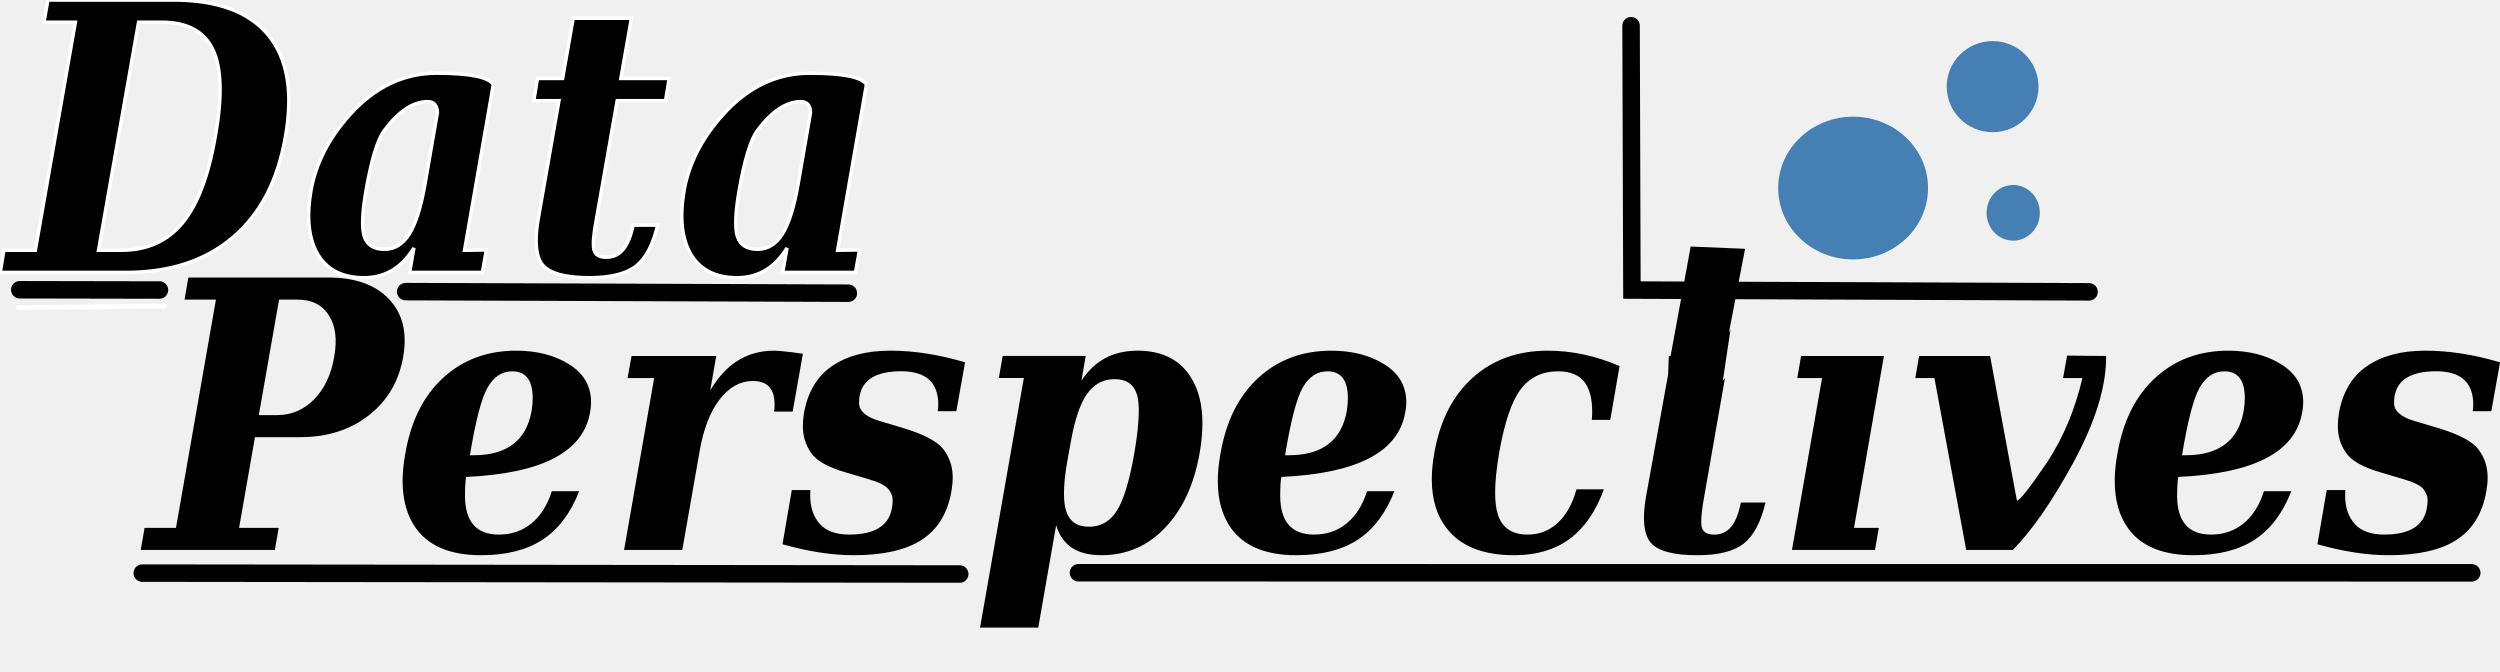
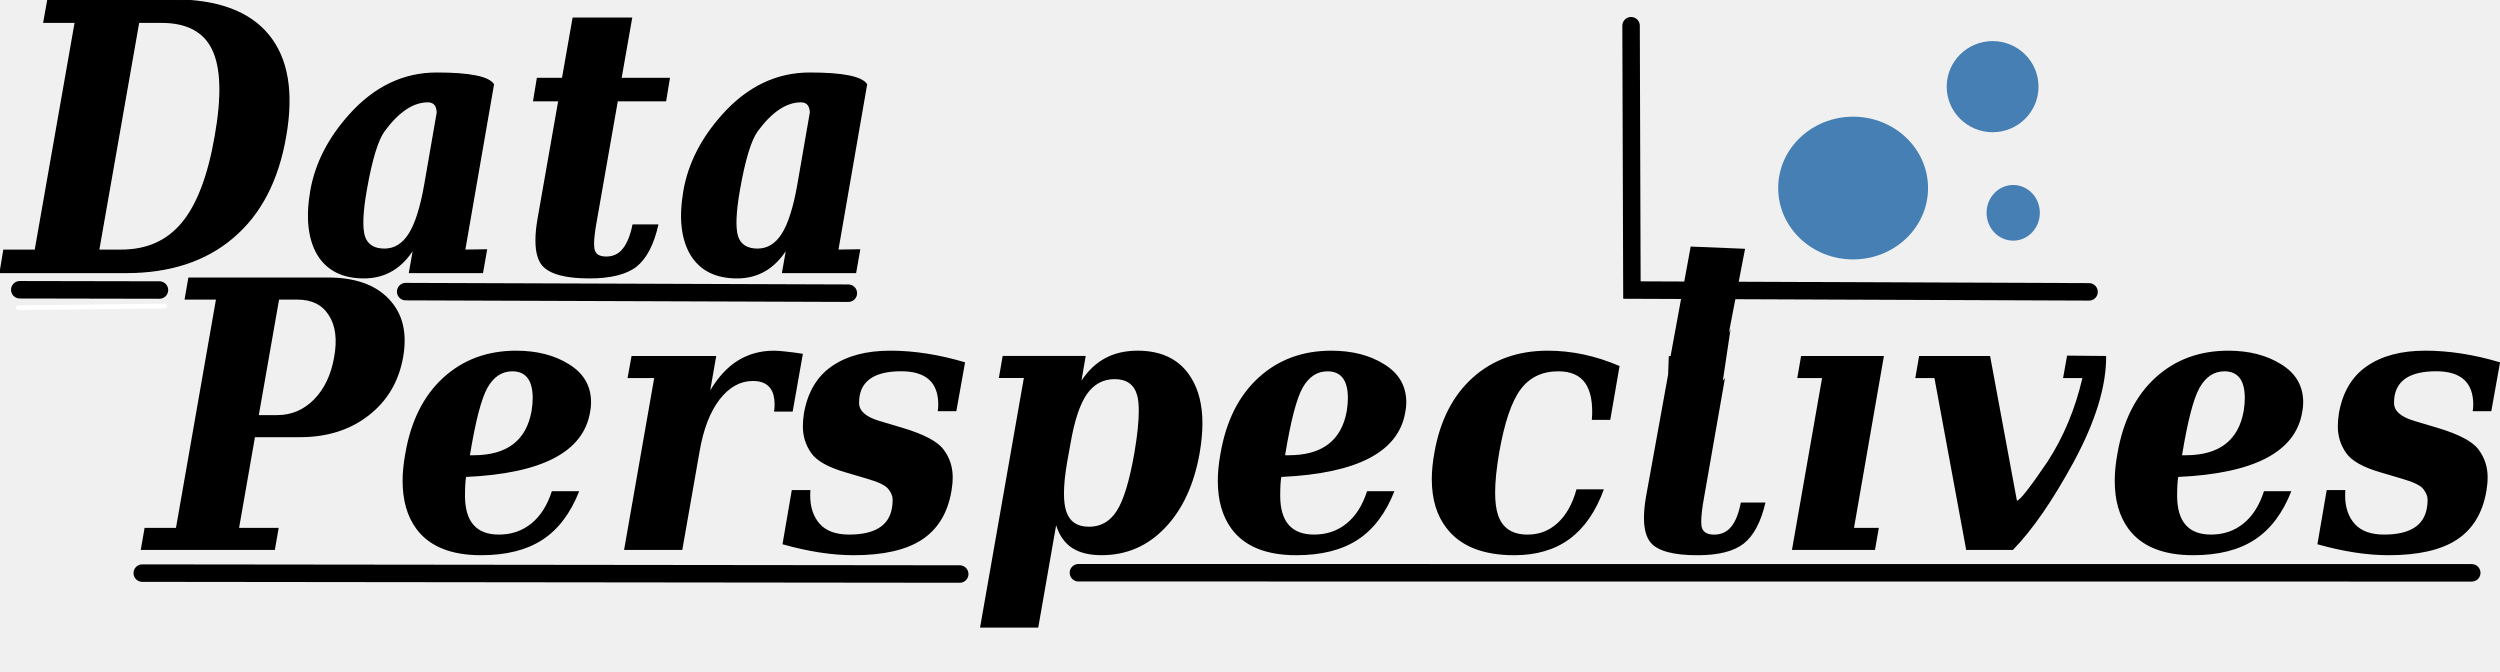
<svg xmlns="http://www.w3.org/2000/svg" width="118.015mm" height="31.676mm" viewBox="0 0 118.015 31.676" version="1.1" id="svg1">
  <defs id="defs1" />
  <g id="layer1" transform="translate(-43.95003,-116.7826)">
    <g id="g1" transform="rotate(90,102.9577,132.6206)">
-       <text xml:space="preserve" style="font-style:normal;font-variant:normal;font-weight:normal;font-stretch:normal;font-size:17.639px;font-family:'DejaVu Serif';-inkscape-font-specification:'DejaVu Serif';fill:#000000;stroke-width:0.165;fill-opacity:1;opacity:1;stroke-dasharray:none;stroke:#ffffff;stroke-opacity:1" x="-191.258" y="99.979" id="text4" transform="rotate(-90)">
-         <tspan id="tspan4" style="font-style:italic;font-variant:normal;font-weight:bold;font-stretch:semi-condensed;font-size:17.639px;font-family:'DejaVu Serif';-inkscape-font-specification:'DejaVu Serif Bold Italic Semi-Condensed';fill:#000000;fill-opacity:1;stroke-width:0.165;stroke-dasharray:none;stroke:#ffffff;stroke-opacity:1" x="-191.258" y="99.979">Data</tspan>
+       <text xml:space="preserve" style="font-style:normal;font-variant:normal;font-weight:normal;font-stretch:normal;font-size:17.639px;font-family:'DejaVu Serif';-inkscape-font-specification:'DejaVu Serif';fill:#000000;stroke-width:0.065;fill-opacity:1;opacity:1;stroke-dasharray:none;stroke:#000000;stroke-opacity:1" x="-191.258" y="99.979" id="text4" transform="rotate(-90)">
+         <tspan id="tspan4" style="font-style:italic;font-variant:normal;font-weight:bold;font-stretch:semi-condensed;font-size:17.639px;font-family:'DejaVu Serif';-inkscape-font-specification:'DejaVu Serif Bold Italic Semi-Condensed';fill:#000000;fill-opacity:1;stroke-width:0.065;stroke-dasharray:none;stroke:#000000;stroke-opacity:1" x="-191.258" y="99.979">Data</tspan>
      </text>
-       <path id="text4-2" style="font-style:normal;font-variant:normal;font-weight:normal;font-stretch:normal;font-size:17.639px;font-family:'DejaVu Serif';-inkscape-font-specification:'DejaVu Serif';fill:#000000;stroke-width:0.065;stroke-dasharray:none" transform="rotate(-90)" d="m -182.736,100.221 -0.181,1.042 h 1.482 l -1.886,10.775 h -1.482 l -0.181,1.042 h 6.33 l 0.181,-1.042 h -1.869 l 0.749,-4.281 h 2.128 c 1.28,0 2.36,-0.341 3.239,-1.025 0.884,-0.689 1.427,-1.608 1.628,-2.756 0.201,-1.143 -0.02,-2.053 -0.664,-2.731 -0.637,-0.683 -1.599,-1.025 -2.885,-1.025 z m 70.918,-1.462 -0.948,5.165 -0.085,0.015 -0.036,0.992 0.005,-0.136 -1.046,5.778 c -0.063,0.373 -0.095,0.704 -0.095,0.991 0,0.528 0.106,0.919 0.318,1.172 0.339,0.396 1.074,0.594 2.205,0.594 0.993,0 1.722,-0.184 2.187,-0.551 0.471,-0.373 0.813,-1.019 1.025,-1.938 h -1.163 c -0.098,0.517 -0.25,0.899 -0.457,1.146 -0.201,0.247 -0.468,0.37 -0.801,0.37 -0.299,0 -0.488,-0.097 -0.568,-0.292 -0.029,-0.069 -0.043,-0.181 -0.043,-0.336 0,-0.258 0.046,-0.643 0.138,-1.154 l 0.982,-5.607 -0.1,0.126 0.365,-2.444 -0.084,0.203 0.768,-3.989 z m -66.637,2.504 h 0.87 c 0.678,0 1.171,0.247 1.481,0.741 0.316,0.488 0.399,1.146 0.25,1.972 -0.144,0.833 -0.46,1.498 -0.948,1.998 -0.488,0.494 -1.068,0.741 -1.739,0.741 h -0.87 z m 11.188,2.411 c -1.361,0 -2.506,0.425 -3.436,1.275 -0.93,0.85 -1.527,2.041 -1.791,3.574 -0.086,0.465 -0.129,0.896 -0.129,1.292 0,0.924 0.215,1.679 0.646,2.265 0.614,0.833 1.633,1.249 3.057,1.249 1.189,0 2.156,-0.244 2.903,-0.732 0.746,-0.488 1.323,-1.252 1.731,-2.291 h -1.292 c -0.212,0.666 -0.534,1.174 -0.965,1.524 -0.431,0.35 -0.941,0.525 -1.533,0.525 -1.062,0 -1.596,-0.605 -1.602,-1.817 0,-0.408 0.017,-0.709 0.052,-0.904 3.571,-0.161 5.52,-1.172 5.848,-3.032 0.034,-0.167 0.052,-0.327 0.052,-0.482 0,-0.775 -0.345,-1.376 -1.034,-1.8 -0.683,-0.431 -1.519,-0.646 -2.506,-0.646 z m 12.179,0 c -0.637,0 -1.206,0.155 -1.705,0.465 -0.494,0.304 -0.93,0.775 -1.309,1.413 l 0.284,-1.628 h -3.997 l -0.189,1.042 h 1.257 l -1.421,8.113 h 2.748 l 0.818,-4.659 c 0.178,-1.039 0.491,-1.852 0.939,-2.438 0.454,-0.586 0.979,-0.878 1.576,-0.878 0.39,0 0.669,0.121 0.835,0.362 0.126,0.178 0.19,0.428 0.19,0.749 0,0.103 -0.009,0.215 -0.026,0.336 h 0.878 l 0.482,-2.73 c -0.293,-0.046 -0.554,-0.08 -0.783,-0.103 -0.224,-0.029 -0.416,-0.043 -0.577,-0.043 z m 5.478,0 c -1.125,0 -2.041,0.244 -2.748,0.732 -0.701,0.482 -1.14,1.22 -1.318,2.213 -0.035,0.224 -0.052,0.434 -0.052,0.629 0,0.459 0.129,0.876 0.388,1.249 0.258,0.373 0.792,0.677 1.602,0.913 l 1.077,0.319 c 0.517,0.149 0.841,0.31 0.973,0.482 0.132,0.172 0.198,0.336 0.198,0.491 0,0.161 -0.011,0.296 -0.034,0.405 -0.144,0.833 -0.818,1.248 -2.024,1.248 -0.614,0 -1.074,-0.166 -1.378,-0.499 -0.304,-0.339 -0.456,-0.79 -0.456,-1.352 0,-0.08 0.003,-0.163 0.009,-0.25 h -0.878 l -0.439,2.558 c 1.223,0.345 2.343,0.517 3.359,0.517 1.401,0 2.475,-0.244 3.221,-0.732 0.752,-0.494 1.217,-1.257 1.395,-2.291 0.04,-0.235 0.06,-0.454 0.06,-0.655 0,-0.494 -0.144,-0.93 -0.431,-1.309 -0.281,-0.385 -0.936,-0.729 -1.964,-1.034 l -1.068,-0.319 c -0.637,-0.189 -0.956,-0.471 -0.956,-0.844 0,-0.132 0.009,-0.244 0.026,-0.336 0.138,-0.775 0.792,-1.163 1.964,-1.163 1.166,0 1.748,0.525 1.748,1.576 0,0.098 -0.009,0.201 -0.026,0.31 h 0.878 l 0.413,-2.308 c -1.229,-0.367 -2.409,-0.551 -3.54,-0.551 z m 11.679,0 c -0.58,0 -1.088,0.118 -1.524,0.353 -0.431,0.23 -0.804,0.583 -1.12,1.059 l 0.198,-1.163 h -3.919 l -0.181,1.042 h 1.18 l -2.067,11.782 h 2.747 l 0.844,-4.832 c 0.149,0.477 0.399,0.833 0.749,1.068 0.356,0.23 0.821,0.345 1.395,0.345 1.177,0 2.176,-0.431 2.997,-1.292 0.827,-0.861 1.372,-2.041 1.636,-3.54 0.086,-0.5 0.129,-0.965 0.129,-1.395 0,-0.856 -0.175,-1.568 -0.525,-2.136 -0.522,-0.861 -1.37,-1.292 -2.541,-1.292 z m 9.147,0 c -1.361,0 -2.506,0.425 -3.436,1.275 -0.93,0.85 -1.528,2.041 -1.792,3.574 -0.086,0.465 -0.129,0.896 -0.129,1.292 0,0.924 0.215,1.679 0.646,2.265 0.614,0.833 1.634,1.249 3.058,1.249 1.188,0 2.156,-0.244 2.903,-0.732 0.746,-0.488 1.323,-1.252 1.731,-2.291 h -1.292 c -0.212,0.666 -0.534,1.174 -0.965,1.524 -0.431,0.35 -0.942,0.525 -1.533,0.525 -1.062,0 -1.596,-0.605 -1.602,-1.817 0,-0.408 0.017,-0.709 0.052,-0.904 3.571,-0.161 5.521,-1.172 5.848,-3.032 0.035,-0.167 0.052,-0.327 0.052,-0.482 0,-0.775 -0.345,-1.376 -1.034,-1.8 -0.683,-0.431 -1.519,-0.646 -2.506,-0.646 z m 10.215,0 c -1.412,0 -2.592,0.425 -3.54,1.275 -0.942,0.85 -1.545,2.033 -1.809,3.549 -0.08,0.442 -0.121,0.856 -0.121,1.24 0,0.953 0.236,1.728 0.706,2.325 0.655,0.844 1.717,1.266 3.187,1.266 1.045,0 1.915,-0.256 2.61,-0.767 0.701,-0.517 1.24,-1.298 1.619,-2.342 h -1.292 c -0.189,0.689 -0.485,1.217 -0.887,1.585 -0.396,0.367 -0.87,0.551 -1.421,0.551 -0.712,0 -1.174,-0.298 -1.386,-0.896 -0.098,-0.276 -0.146,-0.637 -0.146,-1.085 0,-0.511 0.063,-1.137 0.189,-1.877 0.247,-1.418 0.583,-2.415 1.008,-2.989 0.425,-0.574 1.019,-0.861 1.783,-0.861 0.591,0 1.016,0.186 1.275,0.56 0.218,0.316 0.327,0.767 0.327,1.352 0,0.121 -0.006,0.247 -0.017,0.379 h 0.87 l 0.439,-2.541 c -0.563,-0.241 -1.125,-0.422 -1.688,-0.543 -0.563,-0.121 -1.131,-0.181 -1.705,-0.181 z m 32.125,0 c -1.361,0 -2.506,0.425 -3.436,1.275 -0.93,0.85 -1.527,2.041 -1.791,3.574 -0.086,0.465 -0.129,0.896 -0.129,1.292 0,0.924 0.215,1.679 0.646,2.265 0.614,0.833 1.633,1.249 3.057,1.249 1.189,0 2.156,-0.244 2.903,-0.732 0.746,-0.488 1.323,-1.252 1.731,-2.291 h -1.292 c -0.212,0.666 -0.534,1.174 -0.965,1.524 -0.431,0.35 -0.941,0.525 -1.533,0.525 -1.062,0 -1.596,-0.605 -1.602,-1.817 0,-0.408 0.017,-0.709 0.052,-0.904 3.571,-0.161 5.52,-1.172 5.848,-3.032 0.034,-0.167 0.052,-0.327 0.052,-0.482 0,-0.775 -0.345,-1.376 -1.034,-1.8 -0.683,-0.431 -1.519,-0.646 -2.506,-0.646 z m 9.293,0 c -1.125,0 -2.041,0.244 -2.748,0.732 -0.7,0.482 -1.14,1.22 -1.318,2.213 -0.034,0.224 -0.052,0.434 -0.052,0.629 0,0.459 0.129,0.876 0.388,1.249 0.258,0.373 0.792,0.677 1.602,0.913 l 1.076,0.319 c 0.517,0.149 0.842,0.31 0.974,0.482 0.132,0.172 0.198,0.336 0.198,0.491 0,0.161 -0.012,0.296 -0.035,0.405 -0.144,0.833 -0.818,1.248 -2.024,1.248 -0.614,0 -1.074,-0.166 -1.378,-0.499 -0.304,-0.339 -0.456,-0.79 -0.456,-1.352 0,-0.08 0.003,-0.163 0.008,-0.25 h -0.878 l -0.439,2.558 c 1.223,0.345 2.343,0.517 3.359,0.517 1.401,0 2.475,-0.244 3.222,-0.732 0.752,-0.494 1.217,-1.257 1.395,-2.291 0.04,-0.235 0.06,-0.454 0.06,-0.655 0,-0.494 -0.143,-0.93 -0.43,-1.309 -0.281,-0.385 -0.936,-0.729 -1.964,-1.034 l -1.068,-0.319 c -0.637,-0.189 -0.956,-0.471 -0.956,-0.844 0,-0.132 0.009,-0.244 0.026,-0.336 0.138,-0.775 0.792,-1.163 1.964,-1.163 1.166,0 1.749,0.525 1.749,1.576 0,0.098 -0.009,0.201 -0.026,0.31 h 0.878 l 0.413,-2.308 c -1.229,-0.367 -2.409,-0.551 -3.54,-0.551 z m -16.898,0.233 -0.19,1.059 h 0.913 c -0.339,1.458 -0.887,2.774 -1.645,3.945 -0.833,1.229 -1.315,1.843 -1.447,1.843 l -1.266,-6.83 h -3.35 l -0.181,1.042 h 0.904 l 1.499,8.113 h 2.205 c 0.919,-0.942 1.872,-2.32 2.859,-4.134 1.039,-1.918 1.553,-3.591 1.542,-5.021 z m -12.557,0.018 -0.181,1.042 h 1.171 l -1.421,8.113 h 3.919 l 0.181,-1.042 h -1.171 l 1.412,-8.113 z m -60.841,0.723 c 0.643,0 0.965,0.422 0.965,1.266 0,0.184 -0.017,0.384 -0.052,0.603 -0.247,1.395 -1.16,2.093 -2.739,2.093 h -0.172 c 0.264,-1.613 0.54,-2.675 0.827,-3.186 0.293,-0.517 0.683,-0.775 1.171,-0.775 z m 38.482,0 c 0.643,0 0.965,0.422 0.965,1.266 0,0.184 -0.017,0.384 -0.052,0.603 -0.247,1.395 -1.16,2.093 -2.739,2.093 h -0.173 c 0.264,-1.613 0.54,-2.675 0.827,-3.186 0.293,-0.517 0.683,-0.775 1.171,-0.775 z m 42.34,0 c 0.643,0 0.965,0.422 0.965,1.266 0,0.184 -0.017,0.384 -0.052,0.603 -0.247,1.395 -1.16,2.093 -2.739,2.093 h -0.172 c 0.264,-1.613 0.54,-2.675 0.827,-3.186 0.293,-0.517 0.683,-0.775 1.171,-0.775 z m -52.382,0.37 c 0.563,0 0.916,0.253 1.059,0.758 0.052,0.189 0.077,0.439 0.077,0.749 0,0.5 -0.069,1.157 -0.207,1.972 -0.23,1.315 -0.505,2.225 -0.827,2.73 -0.316,0.505 -0.755,0.758 -1.318,0.758 -0.551,0 -0.907,-0.239 -1.068,-0.715 -0.075,-0.224 -0.112,-0.508 -0.112,-0.853 0,-0.402 0.049,-0.89 0.147,-1.464 l 0.163,-0.904 c 0.184,-1.068 0.44,-1.84 0.767,-2.317 0.333,-0.477 0.772,-0.715 1.318,-0.715 z" />
+       <path id="text4-2" style="font-style:normal;font-variant:normal;font-weight:normal;font-stretch:normal;font-size:17.639px;font-family:'DejaVu Serif';-inkscape-font-specification:'DejaVu Serif';fill:#000000;stroke-width:0.065;stroke-dasharray:none" d="m -182.736,100.221 -0.181,1.042 h 1.482 l -1.886,10.775 h -1.482 l -0.181,1.042 h 6.33 l 0.181,-1.042 h -1.869 l 0.749,-4.281 h 2.128 c 1.28,0 2.36,-0.341 3.239,-1.025 0.884,-0.689 1.427,-1.608 1.628,-2.756 0.201,-1.143 -0.02,-2.053 -0.664,-2.731 -0.637,-0.683 -1.599,-1.025 -2.885,-1.025 z m 70.918,-1.462 -0.948,5.165 -0.085,0.015 -0.036,0.992 0.005,-0.136 -1.046,5.778 c -0.063,0.373 -0.095,0.704 -0.095,0.991 0,0.528 0.106,0.919 0.318,1.172 0.339,0.396 1.074,0.594 2.205,0.594 0.993,0 1.722,-0.184 2.187,-0.551 0.471,-0.373 0.813,-1.019 1.025,-1.938 h -1.163 c -0.098,0.517 -0.25,0.899 -0.457,1.146 -0.201,0.247 -0.468,0.37 -0.801,0.37 -0.299,0 -0.488,-0.097 -0.568,-0.292 -0.029,-0.069 -0.043,-0.181 -0.043,-0.336 0,-0.258 0.046,-0.643 0.138,-1.154 l 0.982,-5.607 -0.1,0.126 0.365,-2.444 -0.084,0.203 0.768,-3.989 z m -66.637,2.504 h 0.87 c 0.678,0 1.171,0.247 1.481,0.741 0.316,0.488 0.399,1.146 0.25,1.972 -0.144,0.833 -0.46,1.498 -0.948,1.998 -0.488,0.494 -1.068,0.741 -1.739,0.741 h -0.87 z m 11.188,2.411 c -1.361,0 -2.506,0.425 -3.436,1.275 -0.93,0.85 -1.527,2.041 -1.791,3.574 -0.086,0.465 -0.129,0.896 -0.129,1.292 0,0.924 0.215,1.679 0.646,2.265 0.614,0.833 1.633,1.249 3.057,1.249 1.189,0 2.156,-0.244 2.903,-0.732 0.746,-0.488 1.323,-1.252 1.731,-2.291 h -1.292 c -0.212,0.666 -0.534,1.174 -0.965,1.524 -0.431,0.35 -0.941,0.525 -1.533,0.525 -1.062,0 -1.596,-0.605 -1.602,-1.817 0,-0.408 0.017,-0.709 0.052,-0.904 3.571,-0.161 5.52,-1.172 5.848,-3.032 0.034,-0.167 0.052,-0.327 0.052,-0.482 0,-0.775 -0.345,-1.376 -1.034,-1.8 -0.683,-0.431 -1.519,-0.646 -2.506,-0.646 z m 12.179,0 c -0.637,0 -1.206,0.155 -1.705,0.465 -0.494,0.304 -0.93,0.775 -1.309,1.413 l 0.284,-1.628 h -3.997 l -0.189,1.042 h 1.257 l -1.421,8.113 h 2.748 l 0.818,-4.659 c 0.178,-1.039 0.491,-1.852 0.939,-2.438 0.454,-0.586 0.979,-0.878 1.576,-0.878 0.39,0 0.669,0.121 0.835,0.362 0.126,0.178 0.19,0.428 0.19,0.749 0,0.103 -0.009,0.215 -0.026,0.336 h 0.878 l 0.482,-2.73 c -0.293,-0.046 -0.554,-0.08 -0.783,-0.103 -0.224,-0.029 -0.416,-0.043 -0.577,-0.043 z m 5.478,0 c -1.125,0 -2.041,0.244 -2.748,0.732 -0.701,0.482 -1.14,1.22 -1.318,2.213 -0.035,0.224 -0.052,0.434 -0.052,0.629 0,0.459 0.129,0.876 0.388,1.249 0.258,0.373 0.792,0.677 1.602,0.913 l 1.077,0.319 c 0.517,0.149 0.841,0.31 0.973,0.482 0.132,0.172 0.198,0.336 0.198,0.491 0,0.161 -0.011,0.296 -0.034,0.405 -0.144,0.833 -0.818,1.248 -2.024,1.248 -0.614,0 -1.074,-0.166 -1.378,-0.499 -0.304,-0.339 -0.456,-0.79 -0.456,-1.352 0,-0.08 0.003,-0.163 0.009,-0.25 h -0.878 l -0.439,2.558 c 1.223,0.345 2.343,0.517 3.359,0.517 1.401,0 2.475,-0.244 3.221,-0.732 0.752,-0.494 1.217,-1.257 1.395,-2.291 0.04,-0.235 0.06,-0.454 0.06,-0.655 0,-0.494 -0.144,-0.93 -0.431,-1.309 -0.281,-0.385 -0.936,-0.729 -1.964,-1.034 l -1.068,-0.319 c -0.637,-0.189 -0.956,-0.471 -0.956,-0.844 0,-0.132 0.009,-0.244 0.026,-0.336 0.138,-0.775 0.792,-1.163 1.964,-1.163 1.166,0 1.748,0.525 1.748,1.576 0,0.098 -0.009,0.201 -0.026,0.31 h 0.878 l 0.413,-2.308 c -1.229,-0.367 -2.409,-0.551 -3.54,-0.551 z m 11.679,0 c -0.58,0 -1.088,0.118 -1.524,0.353 -0.431,0.23 -0.804,0.583 -1.12,1.059 l 0.198,-1.163 h -3.919 l -0.181,1.042 h 1.18 l -2.067,11.782 h 2.747 l 0.844,-4.832 c 0.149,0.477 0.399,0.833 0.749,1.068 0.356,0.23 0.821,0.345 1.395,0.345 1.177,0 2.176,-0.431 2.997,-1.292 0.827,-0.861 1.372,-2.041 1.636,-3.54 0.086,-0.5 0.129,-0.965 0.129,-1.395 0,-0.856 -0.175,-1.568 -0.525,-2.136 -0.522,-0.861 -1.37,-1.292 -2.541,-1.292 z m 9.147,0 c -1.361,0 -2.506,0.425 -3.436,1.275 -0.93,0.85 -1.528,2.041 -1.792,3.574 -0.086,0.465 -0.129,0.896 -0.129,1.292 0,0.924 0.215,1.679 0.646,2.265 0.614,0.833 1.634,1.249 3.058,1.249 1.188,0 2.156,-0.244 2.903,-0.732 0.746,-0.488 1.323,-1.252 1.731,-2.291 h -1.292 c -0.212,0.666 -0.534,1.174 -0.965,1.524 -0.431,0.35 -0.942,0.525 -1.533,0.525 -1.062,0 -1.596,-0.605 -1.602,-1.817 0,-0.408 0.017,-0.709 0.052,-0.904 3.571,-0.161 5.521,-1.172 5.848,-3.032 0.035,-0.167 0.052,-0.327 0.052,-0.482 0,-0.775 -0.345,-1.376 -1.034,-1.8 -0.683,-0.431 -1.519,-0.646 -2.506,-0.646 z m 10.215,0 c -1.412,0 -2.592,0.425 -3.54,1.275 -0.942,0.85 -1.545,2.033 -1.809,3.549 -0.08,0.442 -0.121,0.856 -0.121,1.24 0,0.953 0.236,1.728 0.706,2.325 0.655,0.844 1.717,1.266 3.187,1.266 1.045,0 1.915,-0.256 2.61,-0.767 0.701,-0.517 1.24,-1.298 1.619,-2.342 h -1.292 c -0.189,0.689 -0.485,1.217 -0.887,1.585 -0.396,0.367 -0.87,0.551 -1.421,0.551 -0.712,0 -1.174,-0.298 -1.386,-0.896 -0.098,-0.276 -0.146,-0.637 -0.146,-1.085 0,-0.511 0.063,-1.137 0.189,-1.877 0.247,-1.418 0.583,-2.415 1.008,-2.989 0.425,-0.574 1.019,-0.861 1.783,-0.861 0.591,0 1.016,0.186 1.275,0.56 0.218,0.316 0.327,0.767 0.327,1.352 0,0.121 -0.006,0.247 -0.017,0.379 h 0.87 l 0.439,-2.541 c -0.563,-0.241 -1.125,-0.422 -1.688,-0.543 -0.563,-0.121 -1.131,-0.181 -1.705,-0.181 z m 32.125,0 c -1.361,0 -2.506,0.425 -3.436,1.275 -0.93,0.85 -1.527,2.041 -1.791,3.574 -0.086,0.465 -0.129,0.896 -0.129,1.292 0,0.924 0.215,1.679 0.646,2.265 0.614,0.833 1.633,1.249 3.057,1.249 1.189,0 2.156,-0.244 2.903,-0.732 0.746,-0.488 1.323,-1.252 1.731,-2.291 h -1.292 c -0.212,0.666 -0.534,1.174 -0.965,1.524 -0.431,0.35 -0.941,0.525 -1.533,0.525 -1.062,0 -1.596,-0.605 -1.602,-1.817 0,-0.408 0.017,-0.709 0.052,-0.904 3.571,-0.161 5.52,-1.172 5.848,-3.032 0.034,-0.167 0.052,-0.327 0.052,-0.482 0,-0.775 -0.345,-1.376 -1.034,-1.8 -0.683,-0.431 -1.519,-0.646 -2.506,-0.646 z m 9.293,0 c -1.125,0 -2.041,0.244 -2.748,0.732 -0.7,0.482 -1.14,1.22 -1.318,2.213 -0.034,0.224 -0.052,0.434 -0.052,0.629 0,0.459 0.129,0.876 0.388,1.249 0.258,0.373 0.792,0.677 1.602,0.913 l 1.076,0.319 c 0.517,0.149 0.842,0.31 0.974,0.482 0.132,0.172 0.198,0.336 0.198,0.491 0,0.161 -0.012,0.296 -0.035,0.405 -0.144,0.833 -0.818,1.248 -2.024,1.248 -0.614,0 -1.074,-0.166 -1.378,-0.499 -0.304,-0.339 -0.456,-0.79 -0.456,-1.352 0,-0.08 0.003,-0.163 0.008,-0.25 h -0.878 l -0.439,2.558 c 1.223,0.345 2.343,0.517 3.359,0.517 1.401,0 2.475,-0.244 3.222,-0.732 0.752,-0.494 1.217,-1.257 1.395,-2.291 0.04,-0.235 0.06,-0.454 0.06,-0.655 0,-0.494 -0.143,-0.93 -0.43,-1.309 -0.281,-0.385 -0.936,-0.729 -1.964,-1.034 l -1.068,-0.319 c -0.637,-0.189 -0.956,-0.471 -0.956,-0.844 0,-0.132 0.009,-0.244 0.026,-0.336 0.138,-0.775 0.792,-1.163 1.964,-1.163 1.166,0 1.749,0.525 1.749,1.576 0,0.098 -0.009,0.201 -0.026,0.31 h 0.878 l 0.413,-2.308 c -1.229,-0.367 -2.409,-0.551 -3.54,-0.551 z m -16.898,0.233 -0.19,1.059 h 0.913 c -0.339,1.458 -0.887,2.774 -1.645,3.945 -0.833,1.229 -1.315,1.843 -1.447,1.843 l -1.266,-6.83 h -3.35 l -0.181,1.042 h 0.904 l 1.499,8.113 h 2.205 c 0.919,-0.942 1.872,-2.32 2.859,-4.134 1.039,-1.918 1.553,-3.591 1.542,-5.021 z m -12.557,0.018 -0.181,1.042 h 1.171 l -1.421,8.113 h 3.919 l 0.181,-1.042 h -1.171 l 1.412,-8.113 z m -60.841,0.723 c 0.643,0 0.965,0.422 0.965,1.266 0,0.184 -0.017,0.384 -0.052,0.603 -0.247,1.395 -1.16,2.093 -2.739,2.093 h -0.172 c 0.264,-1.613 0.54,-2.675 0.827,-3.186 0.293,-0.517 0.683,-0.775 1.171,-0.775 z m 38.482,0 c 0.643,0 0.965,0.422 0.965,1.266 0,0.184 -0.017,0.384 -0.052,0.603 -0.247,1.395 -1.16,2.093 -2.739,2.093 h -0.173 c 0.264,-1.613 0.54,-2.675 0.827,-3.186 0.293,-0.517 0.683,-0.775 1.171,-0.775 z m 42.34,0 c 0.643,0 0.965,0.422 0.965,1.266 0,0.184 -0.017,0.384 -0.052,0.603 -0.247,1.395 -1.16,2.093 -2.739,2.093 h -0.172 c 0.264,-1.613 0.54,-2.675 0.827,-3.186 0.293,-0.517 0.683,-0.775 1.171,-0.775 z m -52.382,0.37 c 0.563,0 0.916,0.253 1.059,0.758 0.052,0.189 0.077,0.439 0.077,0.749 0,0.5 -0.069,1.157 -0.207,1.972 -0.23,1.315 -0.505,2.225 -0.827,2.73 -0.316,0.505 -0.755,0.758 -1.318,0.758 -0.551,0 -0.907,-0.239 -1.068,-0.715 -0.075,-0.224 -0.112,-0.508 -0.112,-0.853 0,-0.402 0.049,-0.89 0.147,-1.464 l 0.163,-0.904 c 0.184,-1.068 0.44,-1.84 0.767,-2.317 0.333,-0.477 0.772,-0.715 1.318,-0.715 z" transform="rotate(-90)" />
      <path style="opacity:1;fill:#000000;fill-opacity:1;stroke:#ffffff;stroke-width:0.225;stroke-linecap:round;stroke-dasharray:none;stroke-opacity:1" d="m 101.646,190.759 -0.078,-6.899" id="path1" />
      <path style="opacity:1;fill:#000000;fill-opacity:1;stroke:#000000;stroke-width:0.825;stroke-linecap:round;stroke-dasharray:none;stroke-opacity:1" d="m 100.886,172.477 0.074,-20.896" id="path2" />
      <path style="opacity:1;fill:#000000;fill-opacity:1;stroke:#000000;stroke-width:0.825;stroke-linecap:round;stroke-dasharray:none;stroke-opacity:1" d="m 100.798,190.695 0.013,-6.594" id="path3" />
      <path style="opacity:1;fill:#000000;fill-opacity:1;stroke:#000000;stroke-width:0.825;stroke-linecap:round;stroke-dasharray:none;stroke-opacity:1" d="m 114.174,184.913 0.043,-38.589" id="path4" />
      <path style="opacity:1;fill:#000000;fill-opacity:1;stroke:#000000;stroke-width:0.825;stroke-linecap:round;stroke-dasharray:none;stroke-opacity:1" d="m 114.157,140.72 0.004,-65.773" id="path5" />
      <path style="opacity:1;fill:#808080;fill-opacity:0;stroke:#000000;stroke-width:0.825;stroke-linecap:round;stroke-dasharray:none;stroke-opacity:1" d="m 88.334,114.632 12.478,-0.04 0.085,-21.579" id="path17" />
      <ellipse style="opacity:1;fill:#467fb4;fill-opacity:1;stroke:#000000;stroke-width:0;stroke-linecap:round;stroke-dasharray:none;stroke-opacity:1" id="path18" cx="-104.15" cy="95.997" transform="rotate(-90)" rx="3.537" ry="3.369" />
      <ellipse style="opacity:1;fill:#467fb4;fill-opacity:1;stroke:#000000;stroke-width:0;stroke-linecap:round;stroke-dasharray:none;stroke-opacity:1" id="path19" cx="-97.565" cy="91.21" transform="rotate(-90)" rx="2.167" ry="2.151" />
      <ellipse style="opacity:1;fill:#467fb4;fill-opacity:1;stroke:#000000;stroke-width:0;stroke-linecap:round;stroke-dasharray:none;stroke-opacity:1" id="path20" cx="-96.593" cy="97.166" transform="rotate(-90)" rx="1.257" ry="1.314" />
    </g>
  </g>
</svg>
